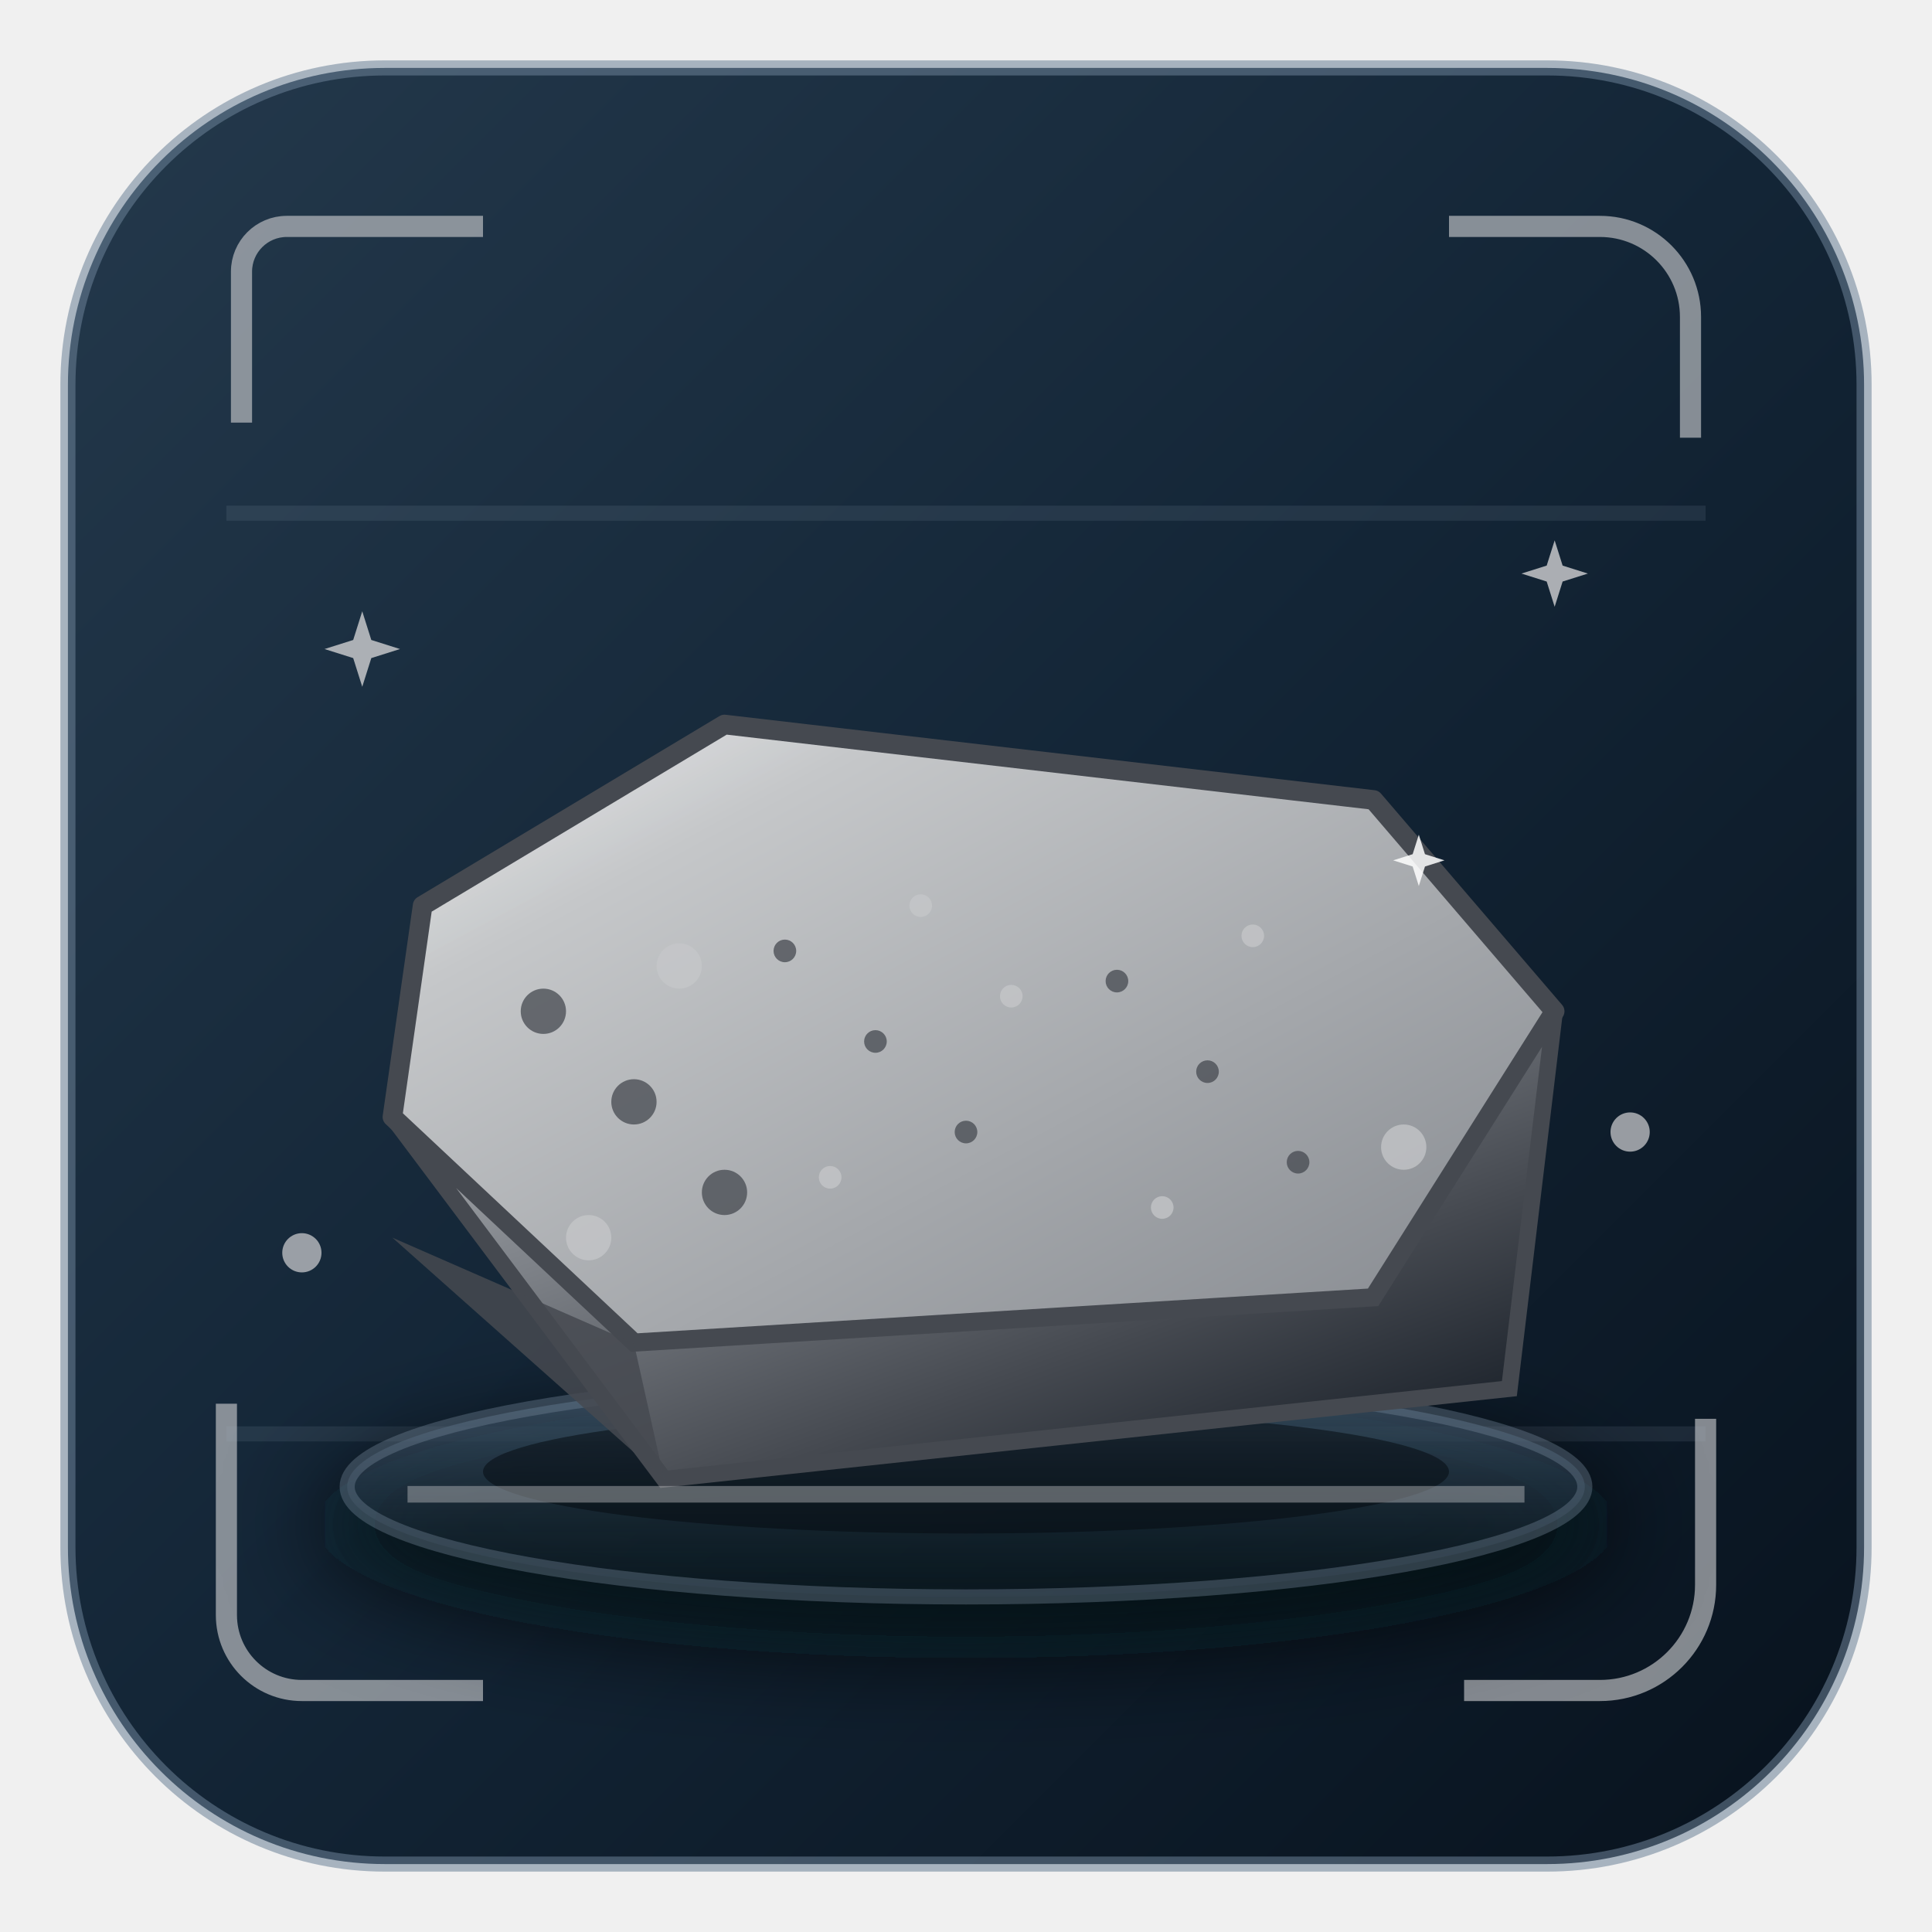
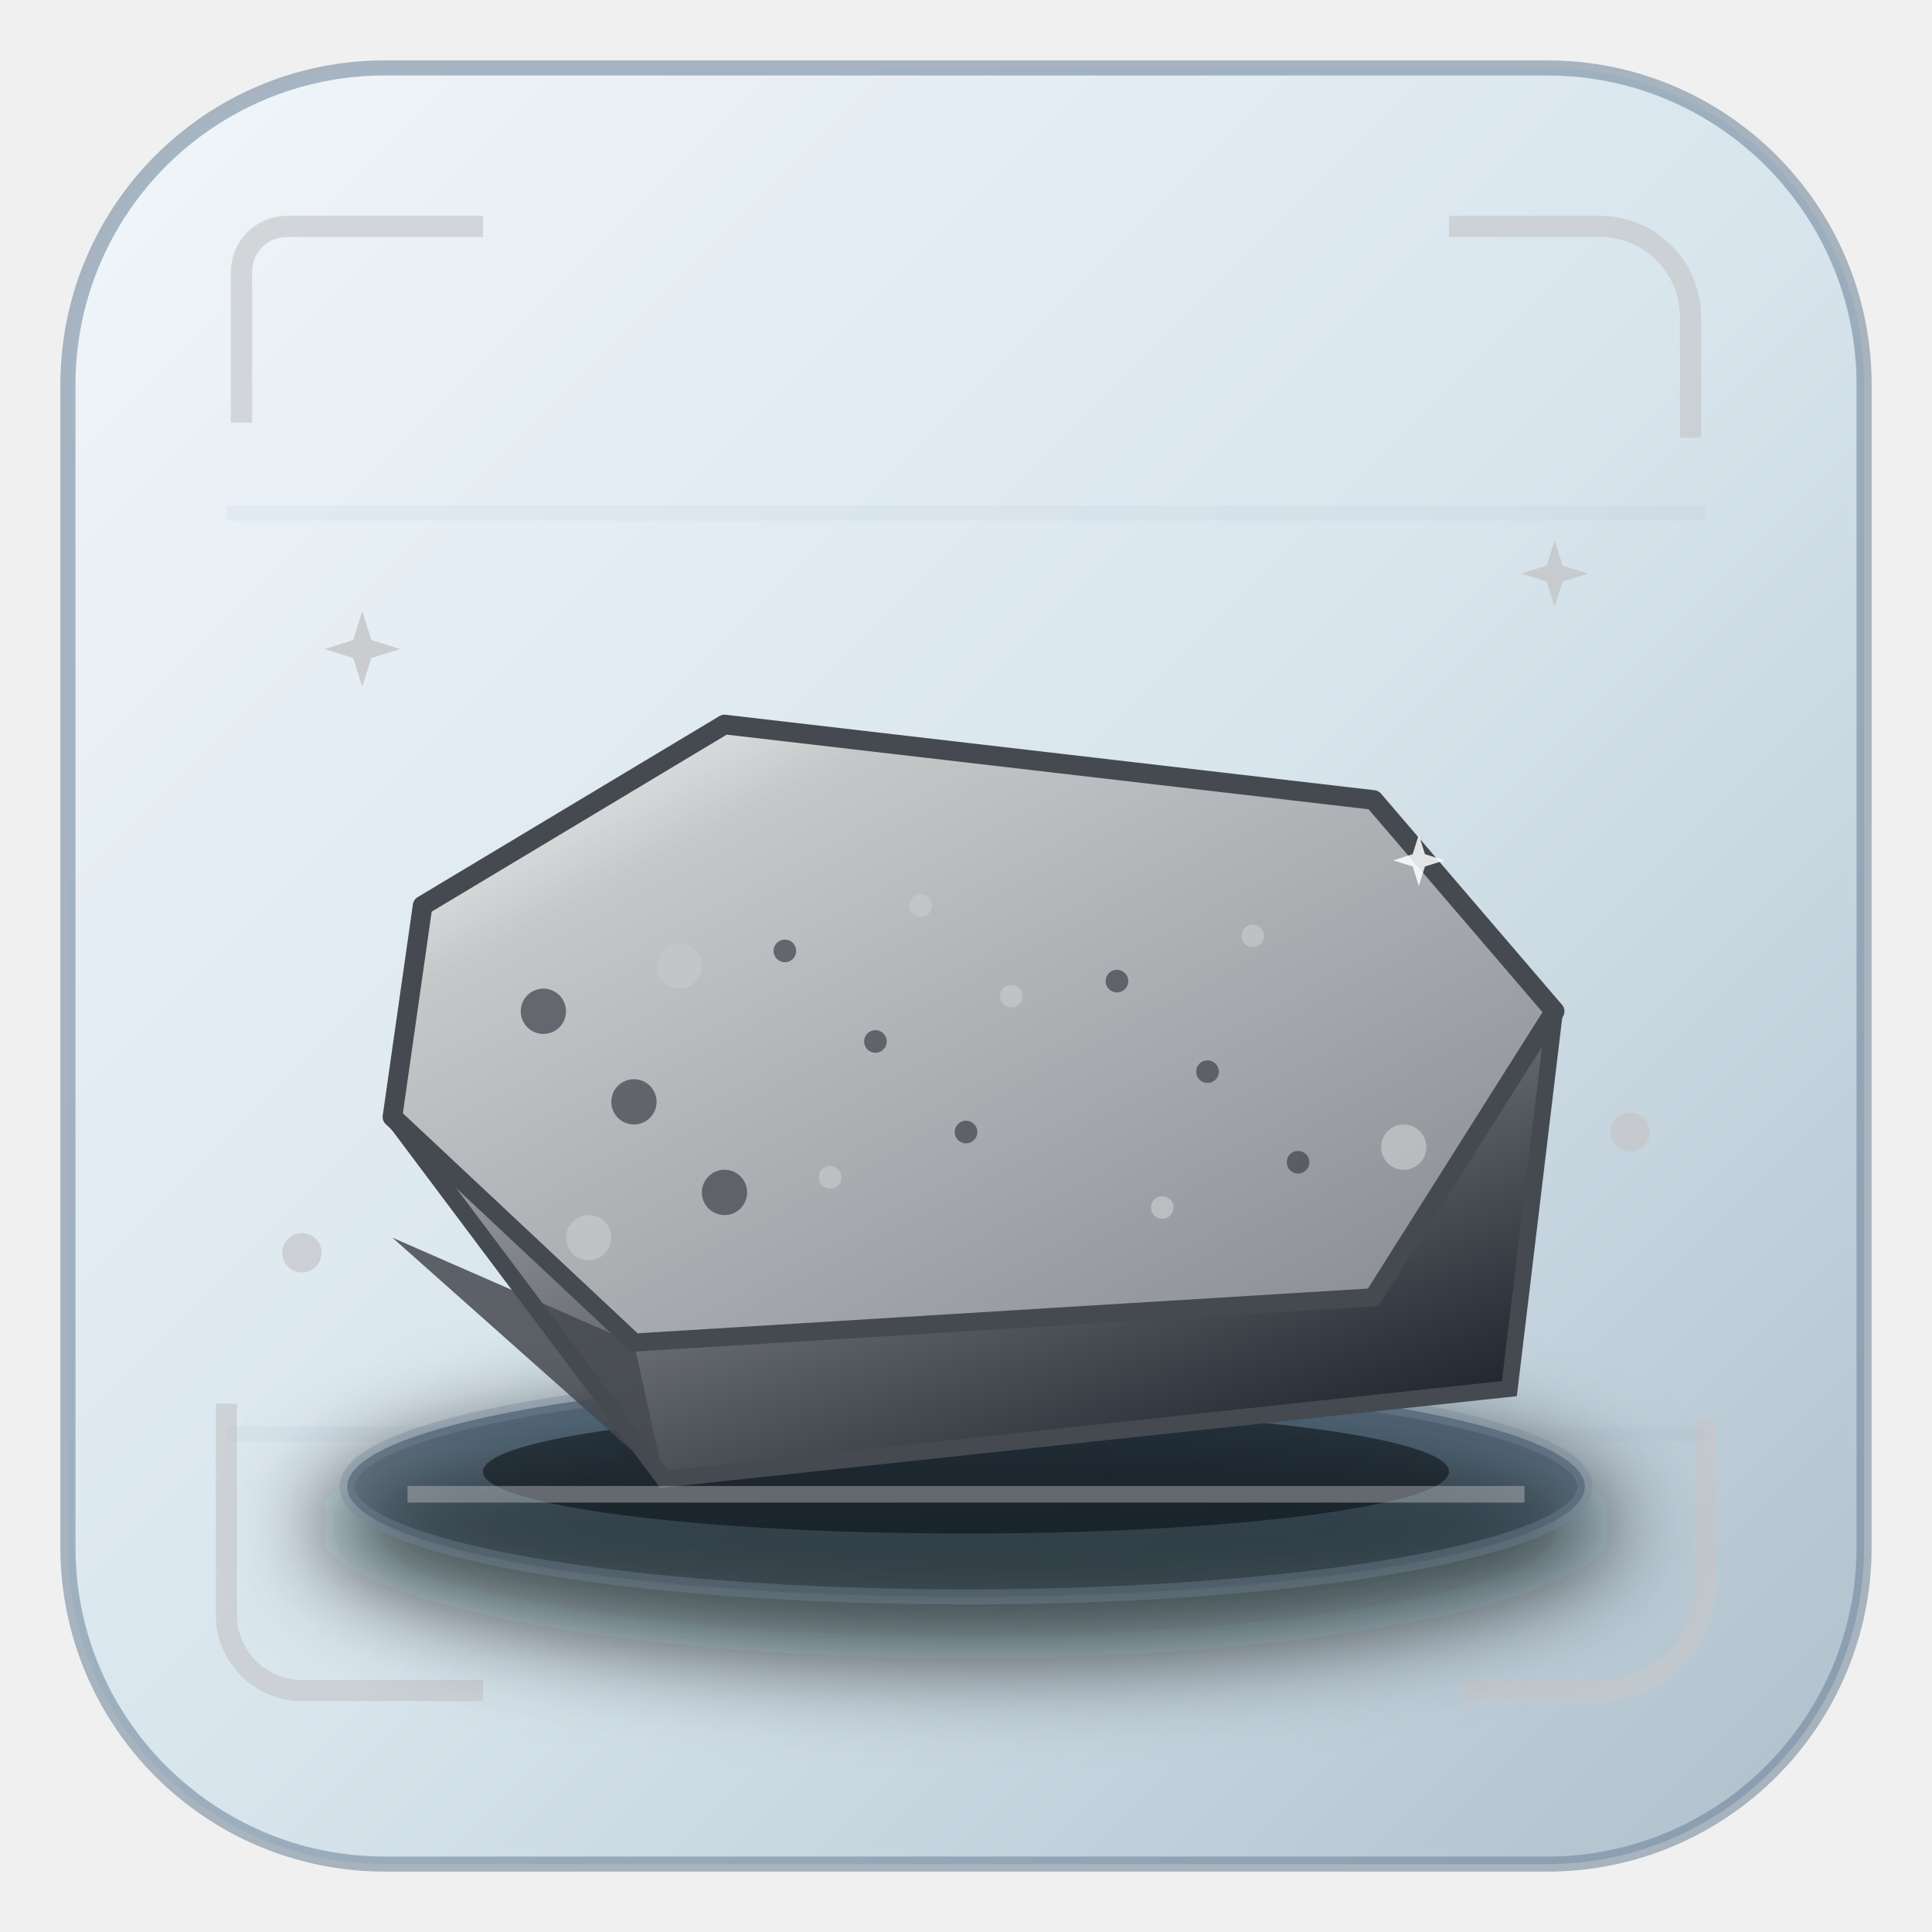
<svg xmlns="http://www.w3.org/2000/svg" width="128" height="128" viewBox="0 0 128 128" role="img" aria-labelledby="omega-granite-title omega-granite-desc" data-omega-icon-kind="resource" data-omega-icon-id="granite">
  <defs>
    <linearGradient id="omega-granite-bg" x1="0" y1="0" x2="1" y2="1">
-       <stop offset="0" stop-color="#24394c" />
-       <stop offset=".5" stop-color="#132536" />
-       <stop offset="1" stop-color="#08121d" />
+       <stop offset="0" stop-color="#f1f6fa" />
+       <stop offset=".52" stop-color="#d8e5ed" />
+       <stop offset="1" stop-color="#aebfcb" />
    </linearGradient>
    <linearGradient id="omega-granite-metal" x1="0" y1="0" x2=".9" y2="1">
      <stop offset="0" stop-color="#c5c7c9" />
      <stop offset=".32" stop-color="#84888e" />
      <stop offset=".7" stop-color="#454950" />
      <stop offset="1" stop-color="#141b24" />
    </linearGradient>
    <linearGradient id="omega-granite-top" x1="0" y1="0" x2="1" y2="1">
      <stop offset="0" stop-color="#ffffff" stop-opacity=".9" />
      <stop offset=".22" stop-color="#c5c7c9" />
      <stop offset="1" stop-color="#84888e" />
    </linearGradient>
    <linearGradient id="omega-granite-side" x1="0" y1="0" x2="1" y2=".7">
      <stop offset="0" stop-color="#84888e" />
      <stop offset="1" stop-color="#454950" />
    </linearGradient>
    <linearGradient id="omega-granite-floor" x1="0" y1="0" x2="0" y2="1">
      <stop offset="0" stop-color="#41576b" stop-opacity=".85" />
      <stop offset="1" stop-color="#172534" stop-opacity=".25" />
    </linearGradient>
    <filter id="omega-granite-shadow" x="-40%" y="-40%" width="180%" height="200%">
      <feGaussianBlur stdDeviation="3.1" />
    </filter>
  </defs>
  <rect x="4.5" y="4.5" width="119" height="119" rx="21" fill="url(#omega-granite-bg)" stroke="#6b8297" stroke-opacity=".55" stroke-width="1" />
  <path d="M16 28V18a3 3 0 0 1 3-3h13M96 15h10a6 6 0 0 1 6 6v8M15 93v14a5 5 0 0 0 5 5h12M97 112h9a7 7 0 0 0 7-7V94" fill="none" stroke="#c5c7c9" stroke-opacity=".65" stroke-width="1.4" />
  <path d="M15 34H113M15 95H113" stroke="#a5bac8" stroke-opacity=".11" />
  <ellipse cx="64" cy="101" rx="43" ry="8.8" fill="#02070d" opacity=".7" filter="url(#omega-granite-shadow)" />
  <ellipse cx="64" cy="98.5" rx="41" ry="7.3" fill="url(#omega-granite-floor)" stroke="#75889a" stroke-opacity=".38" />
  <ellipse cx="64" cy="97.5" rx="32" ry="4.1" fill="#030a10" opacity=".52" />
  <path d="M28 60 48 48 91 53 103 67 91 86 42 89 26 74Z" fill="url(#omega-granite-top)" stroke="#454950" stroke-width="1.3" stroke-linejoin="round" />
  <path d="M26 74 42 89 91 86 103 67 100 92 44 98Z" fill="url(#omega-granite-metal)" stroke="#454950" stroke-width="1.1" />
  <path d="M42 89 44 98 26 82Z" fill="#454950" opacity=".85" />
  <circle cx="48" cy="79" r="1.5" fill="#454950" opacity=".75" />
  <circle cx="67" cy="66" r="0.75" fill="#c5c7c9" opacity=".75" />
  <circle cx="86" cy="77" r="0.75" fill="#454950" opacity=".75" />
  <circle cx="45" cy="64" r="1.5" fill="#c5c7c9" opacity=".75" />
  <circle cx="64" cy="75" r="0.75" fill="#454950" opacity=".75" />
  <circle cx="83" cy="62" r="0.75" fill="#c5c7c9" opacity=".75" />
  <circle cx="42" cy="73" r="1.5" fill="#454950" opacity=".75" />
  <circle cx="61" cy="60" r="0.75" fill="#c5c7c9" opacity=".75" />
  <circle cx="80" cy="71" r="0.75" fill="#454950" opacity=".75" />
  <circle cx="39" cy="82" r="1.5" fill="#c5c7c9" opacity=".75" />
  <circle cx="58" cy="69" r="0.75" fill="#454950" opacity=".75" />
  <circle cx="77" cy="80" r="0.75" fill="#c5c7c9" opacity=".75" />
  <circle cx="36" cy="67" r="1.5" fill="#454950" opacity=".75" />
  <circle cx="55" cy="78" r="0.75" fill="#c5c7c9" opacity=".75" />
  <circle cx="74" cy="65" r="0.75" fill="#454950" opacity=".75" />
  <circle cx="93" cy="76" r="1.5" fill="#c5c7c9" opacity=".75" />
  <circle cx="52" cy="63" r="0.75" fill="#454950" opacity=".75" />
  <path d="M24 40.5L24.6 42.4 26.5 43 24.6 43.6 24 45.5 23.4 43.6 21.5 43 23.4 42.4Z" fill="#c5c7c9" opacity=".85" />
  <path d="M103 35.8L103.528 37.472 105.2 38 103.528 38.528 103 40.2 102.472 38.528 100.8 38 102.472 37.472Z" fill="#c5c7c9" opacity=".85" />
  <path d="M94 55.3L94.408 56.592 95.7 57 94.408 57.408 94 58.7 93.592 57.408 92.3 57 93.592 56.592Z" fill="#fff" opacity=".85" />
  <path d="M27 99H101" stroke="#c5c7c9" stroke-opacity=".42" stroke-width="1.1" />
  <circle cx="20" cy="83" r="1.3" fill="#c5c7c9" opacity=".75" />
  <circle cx="108" cy="75" r="1.3" fill="#c5c7c9" opacity=".75" />
</svg>
